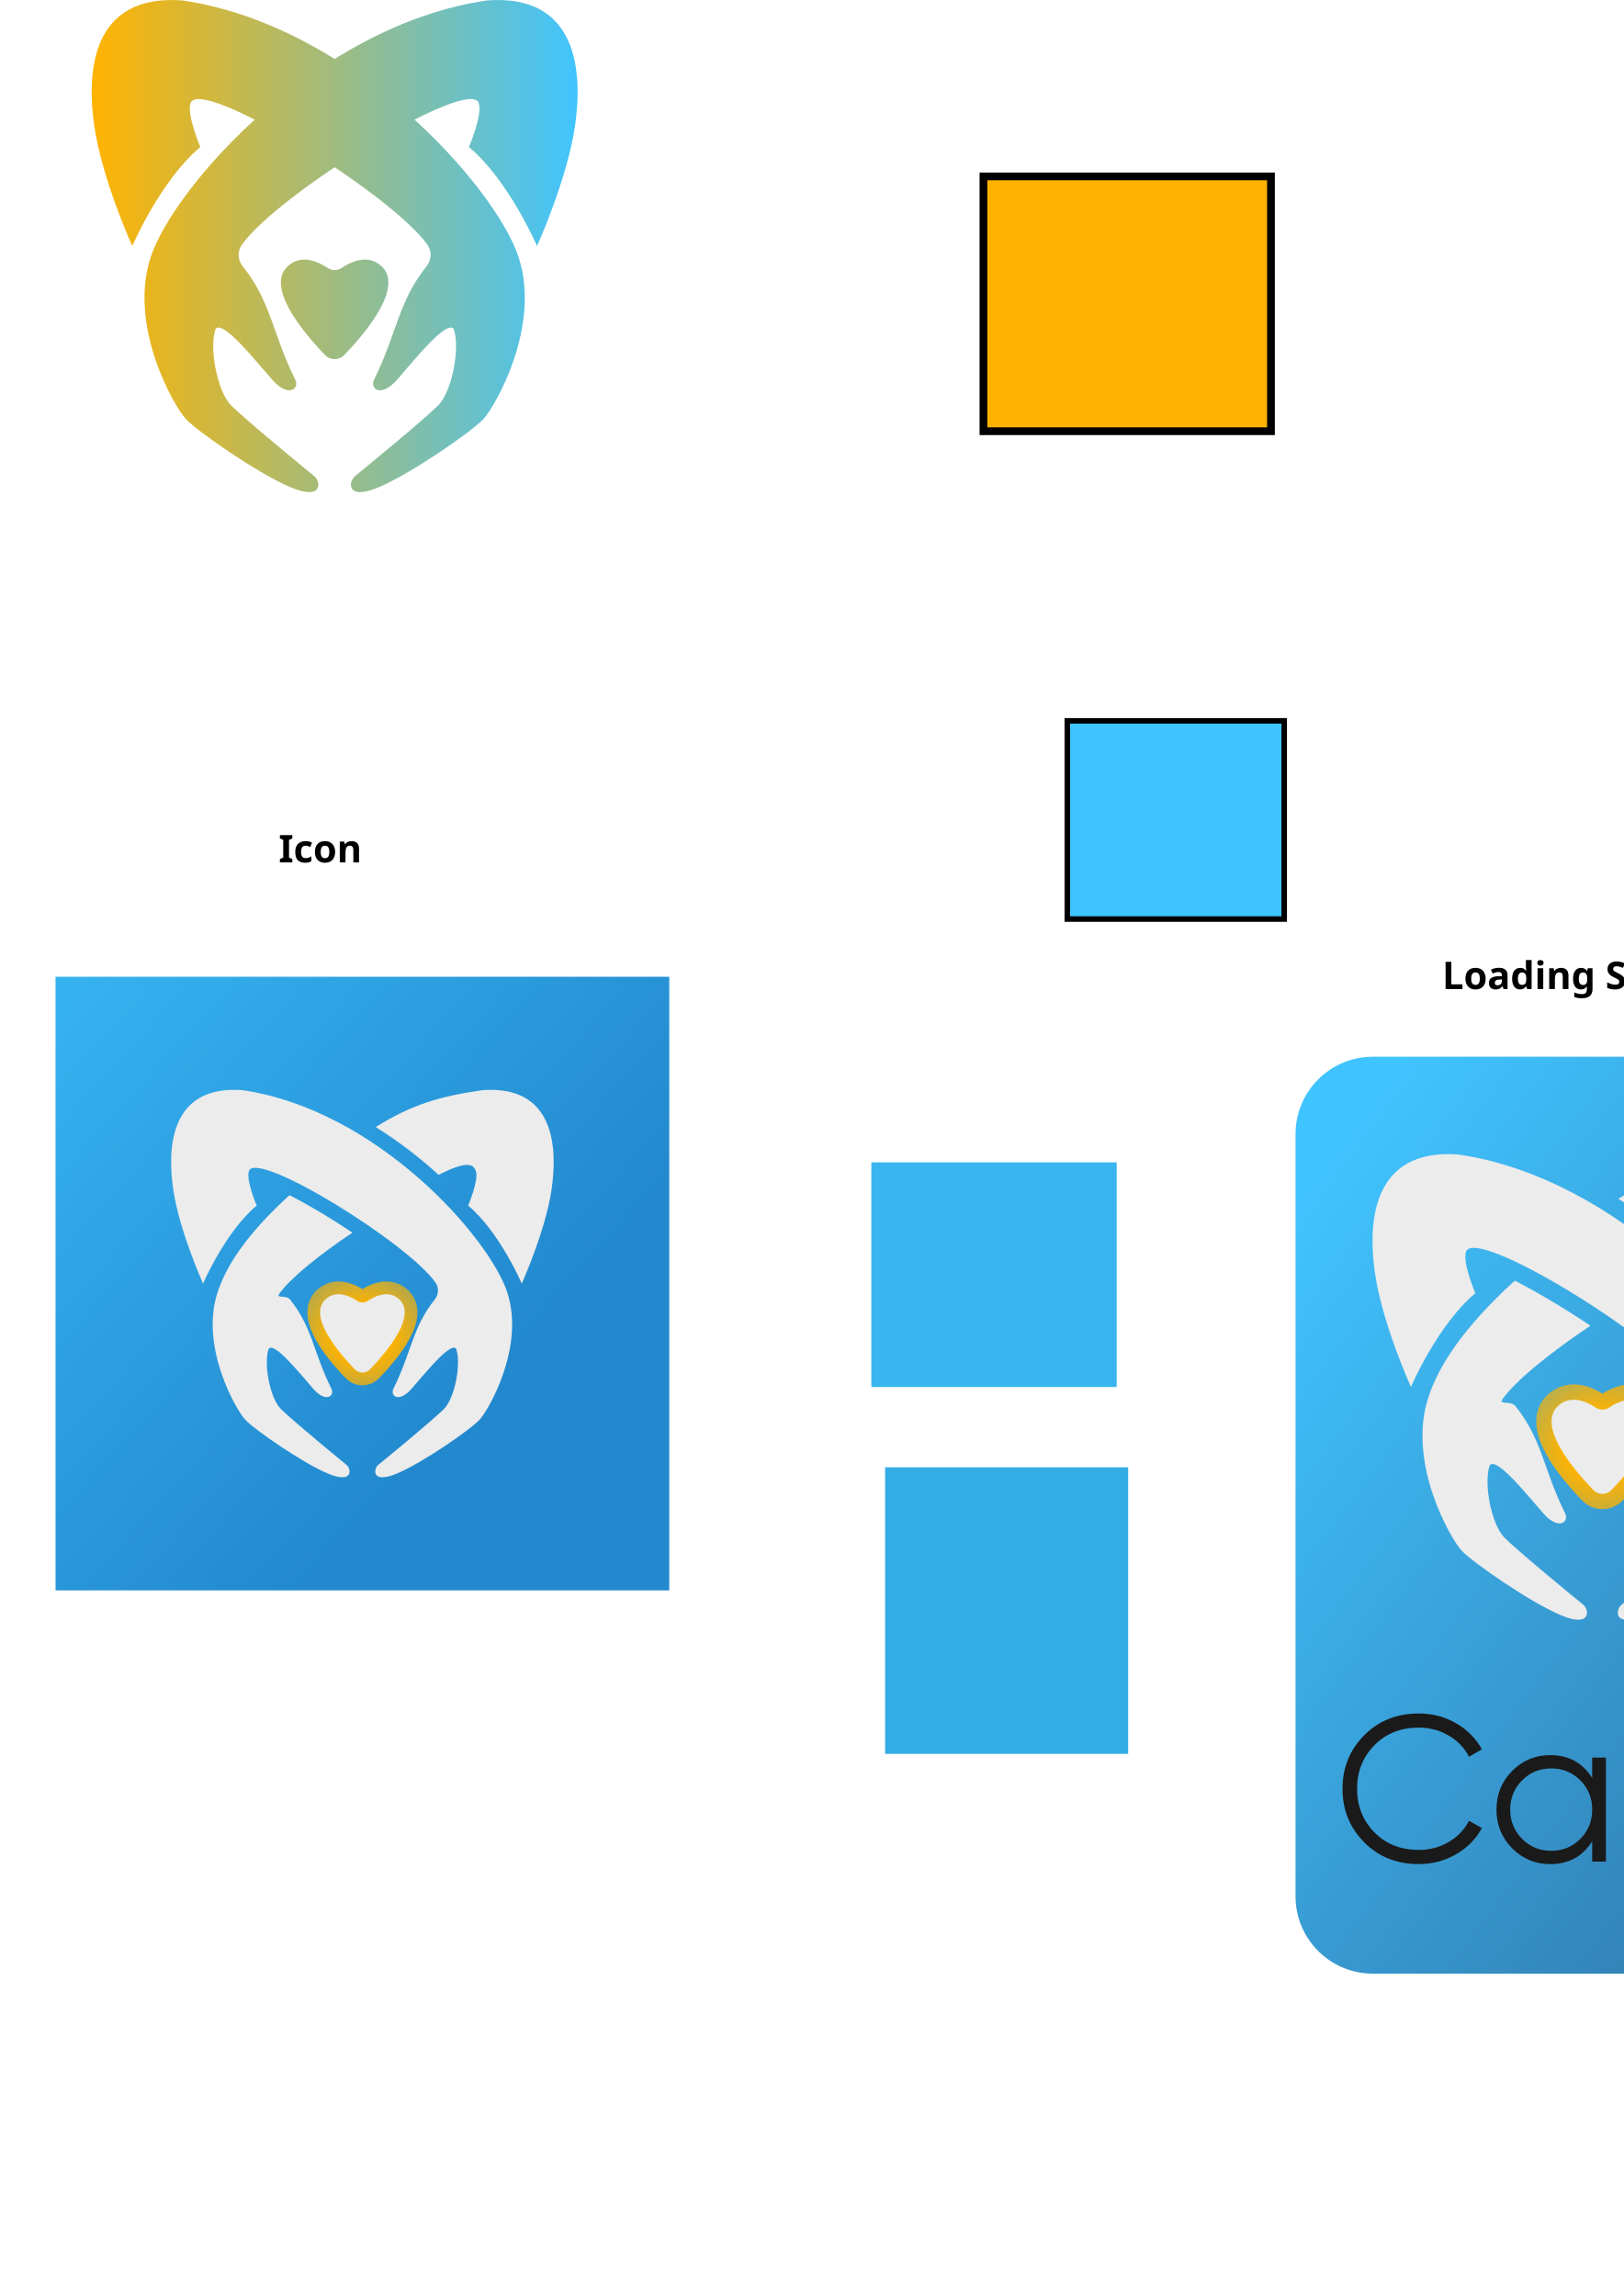
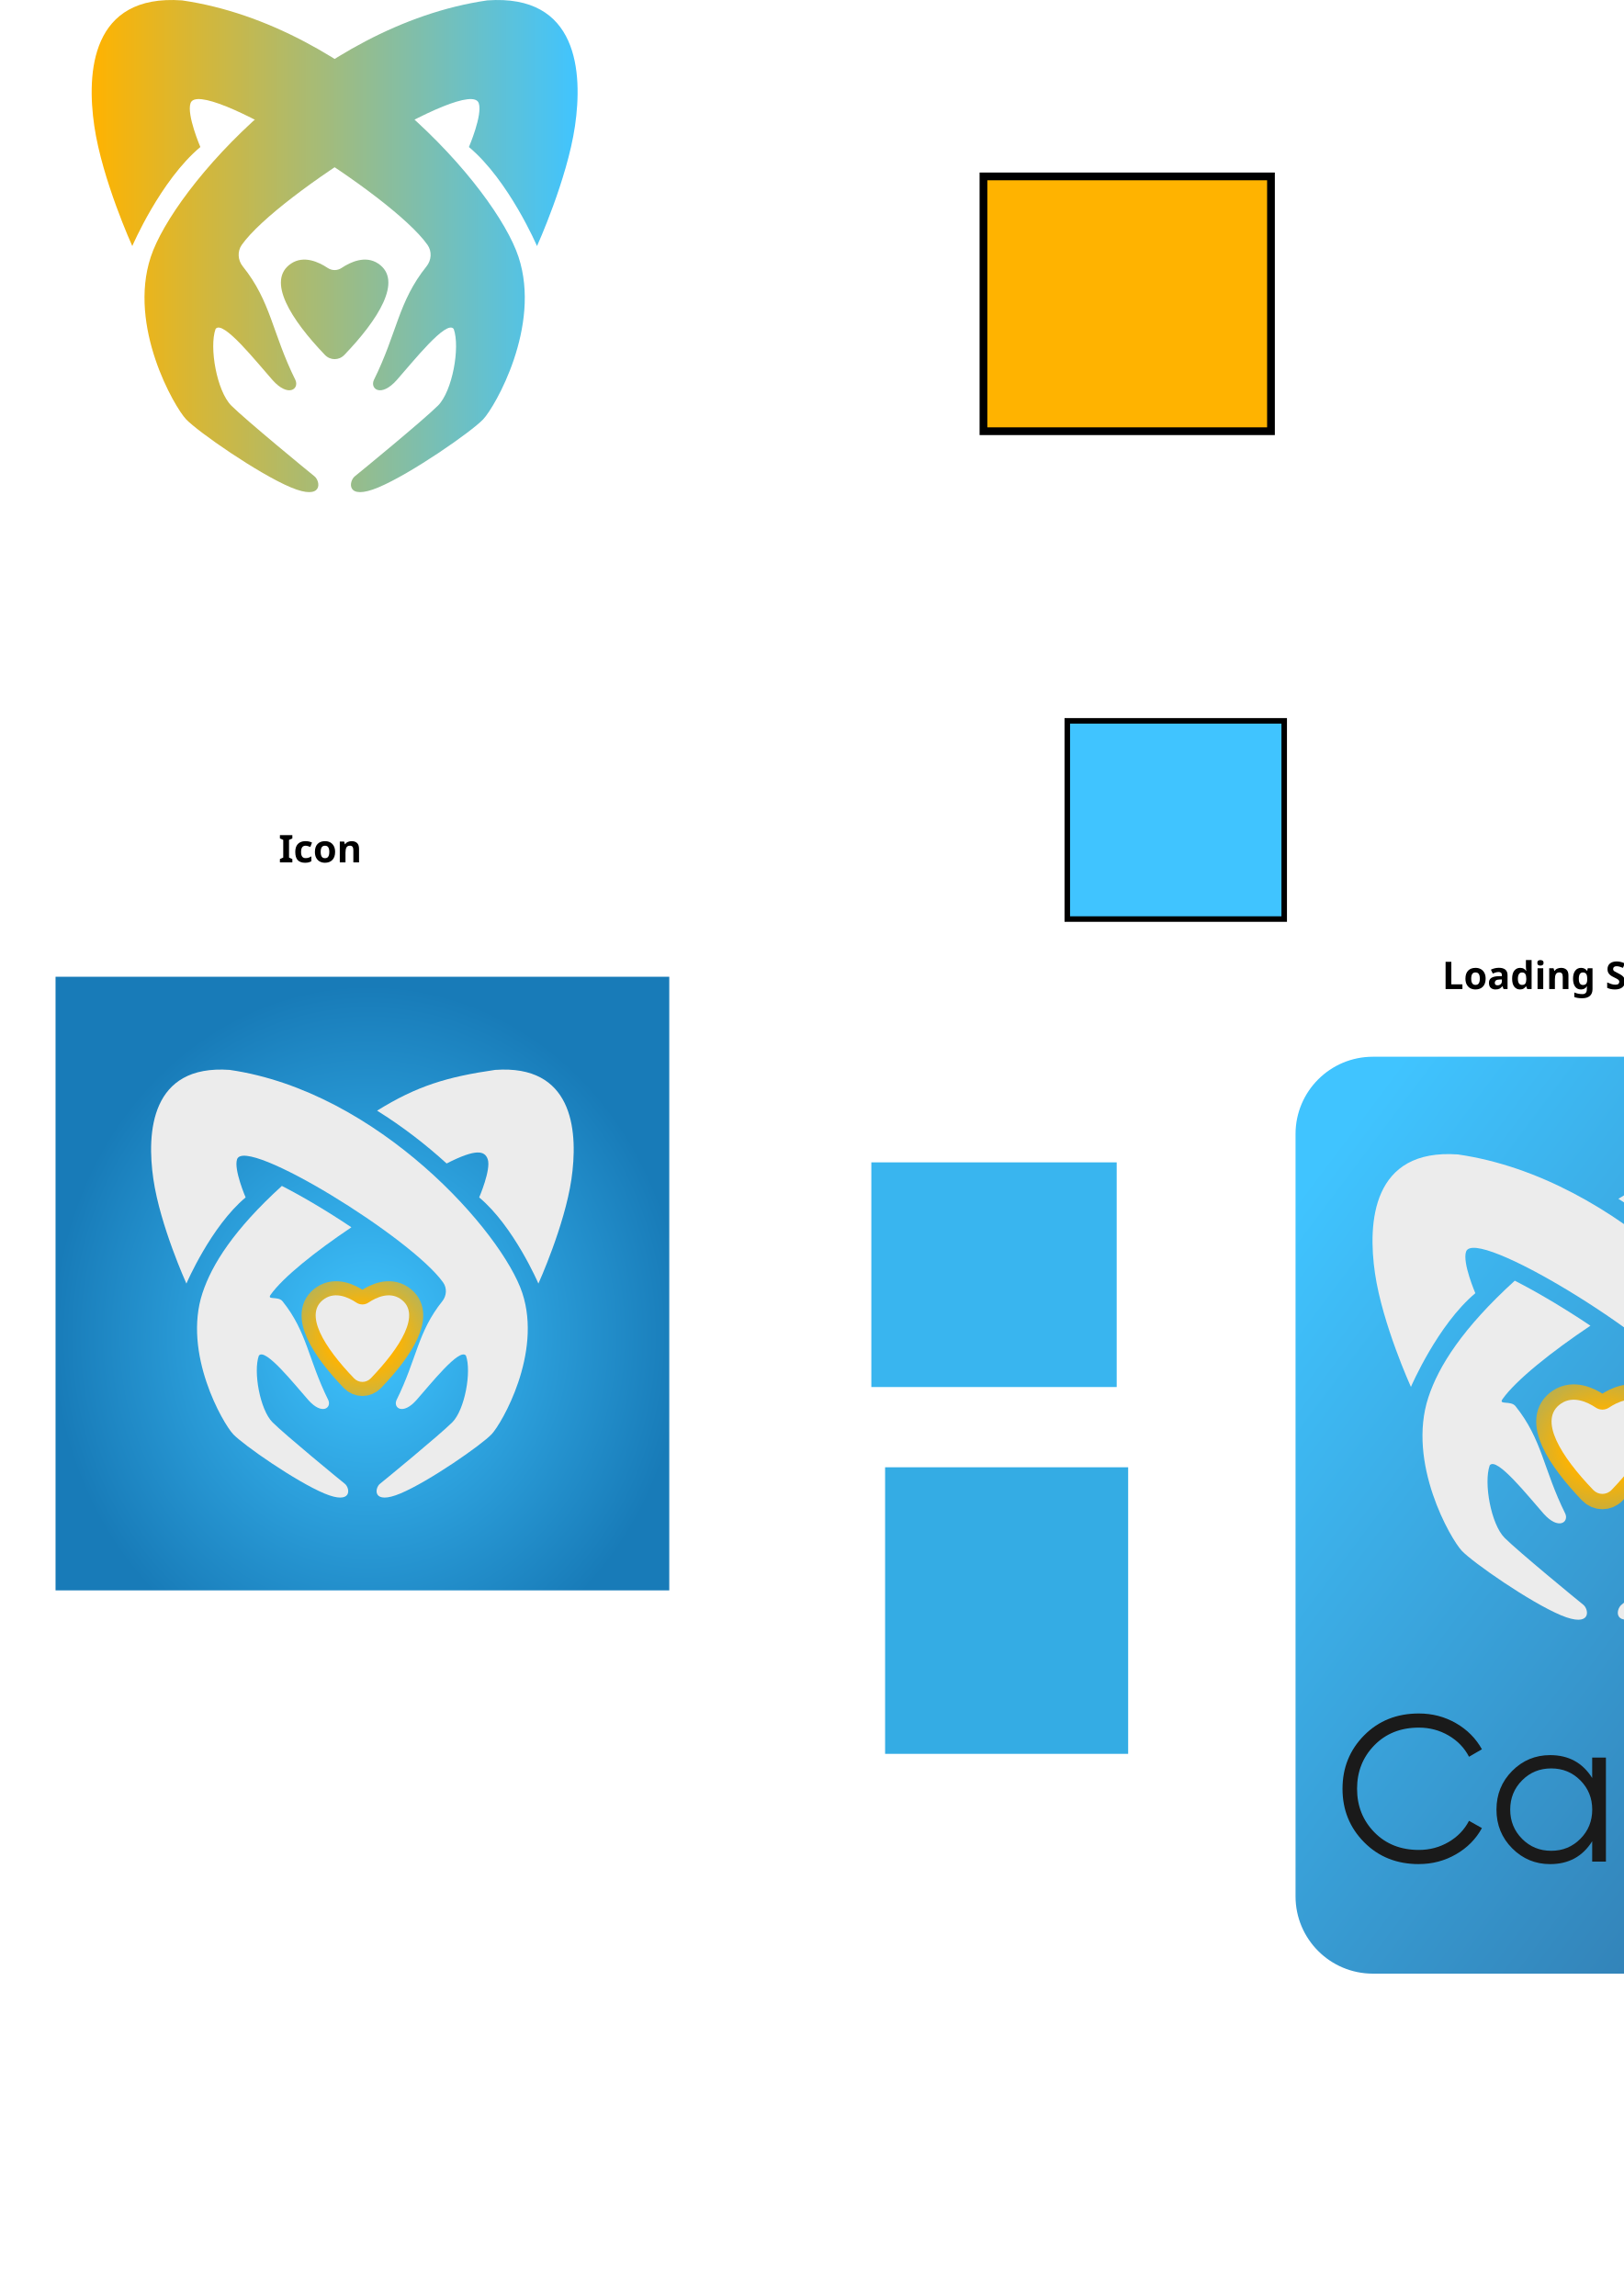
<svg xmlns="http://www.w3.org/2000/svg" xmlns:xlink="http://www.w3.org/1999/xlink" id="Layer_2" viewBox="0 0 793.701 1122.52" version="1.1" width="210mm" height="297mm">
  <defs id="defs191">
    <linearGradient id="linearGradient1052">
      <stop style="stop-color:#40c4ff;stop-opacity:1;" offset="0" id="stop1048" />
-       <stop style="stop-color:#2289ce;stop-opacity:1;" offset="1" id="stop1050" />
+       <stop style="stop-color:#187bb8;stop-opacity:1;" offset="1" id="stop1050" />
    </linearGradient>
    <linearGradient id="linearGradient16640">
      <stop style="stop-color:#ffb300;stop-opacity:1;" offset="0.216" id="stop16636" />
      <stop style="stop-color:#ffb300;stop-opacity:0;" offset="0.979" id="stop16638" />
    </linearGradient>
    <linearGradient id="linearGradient16404">
      <stop style="stop-color:#40c4ff;stop-opacity:1;" offset="0" id="stop16400" />
      <stop style="stop-color:#3075a9;stop-opacity:1;" offset="1" id="stop16402" />
    </linearGradient>
    <linearGradient id="linearGradient5547">
      <stop style="stop-color:#ffb300;stop-opacity:1;" offset="0" id="stop5543" />
      <stop style="stop-color:#40c4ff;stop-opacity:1;" offset="1" id="stop5545" />
    </linearGradient>
    <linearGradient id="linearGradient4080" x1="93.88" y1="1.3" x2="256.75" y2="199.64" gradientUnits="userSpaceOnUse">
      <stop offset="0" stop-color="#0fc" id="stop4076" style="stop-color:#ffff56;stop-opacity:1;" />
      <stop offset="1" stop-color="#00c0ff" id="stop4078" style="stop-color:#ff8bd9;stop-opacity:1;" />
    </linearGradient>
    <style id="style182">.cls-1{fill:url(#linear-gradient-2);}.cls-2{fill:url(#linear-gradient-3);}.cls-3{fill:#1a1a1a;}.cls-4{fill:url(#linear-gradient);}</style>
    <linearGradient id="linear-gradient" x1="93.88" y1="1.3" x2="256.75" y2="199.64" gradientUnits="userSpaceOnUse">
      <stop offset="0" stop-color="#0fc" id="stop184" />
      <stop offset="1" stop-color="#00c0ff" id="stop186" />
    </linearGradient>
    <linearGradient id="linear-gradient-2" x1="75.53" y1="16.36" x2="238.4" y2="214.7" xlink:href="#linearGradient4080" />
    <linearGradient id="linear-gradient-3" x1="66.94" y1="23.41" x2="229.81" y2="221.76" xlink:href="#linear-gradient" />
    <linearGradient xlink:href="#linearGradient5547" id="linearGradient9198" gradientUnits="userSpaceOnUse" x1="44.815" y1="120.302" x2="282.345" y2="120.302" />
    <linearGradient xlink:href="#linearGradient5547" id="linearGradient15193" gradientUnits="userSpaceOnUse" x1="44.815" y1="120.302" x2="282.345" y2="120.302" />
    <linearGradient xlink:href="#linearGradient5547" id="linearGradient15195" gradientUnits="userSpaceOnUse" x1="44.815" y1="120.302" x2="282.345" y2="120.302" />
    <linearGradient xlink:href="#linearGradient5547" id="linearGradient15197" gradientUnits="userSpaceOnUse" x1="44.815" y1="120.302" x2="282.345" y2="120.302" />
-     <linearGradient xlink:href="#linearGradient1052" id="linearGradient16406" x1="-68.774" y1="407.321" x2="233.744" y2="680.804" gradientUnits="userSpaceOnUse" />
    <radialGradient xlink:href="#linearGradient16640" id="radialGradient16644" cx="173.163" cy="654.283" fx="173.163" fy="654.283" r="34.863" gradientTransform="matrix(2.328526,0.1374337,-0.1257862,2.131184,-146.7466,-767.5478)" gradientUnits="userSpaceOnUse" />
    <clipPath clipPathUnits="userSpaceOnUse" id="clipPath22003">
      <path id="path22005" style="fill:#c5d7c1;fill-opacity:0.258;stroke-width:17;paint-order:stroke fill markers" d="m 182.577,525.443 41.26,34.482 -57.027,33.742 -39.471,-23.452 z" />
    </clipPath>
    <linearGradient xlink:href="#linearGradient16404" id="linearGradient22094" gradientUnits="userSpaceOnUse" x1="62.322" y1="492.759" x2="304.869" y2="764.966" gradientTransform="matrix(1,0,0,1.494251,606.1359,-196.9181)" />
    <radialGradient xlink:href="#linearGradient16640" id="radialGradient2612" gradientUnits="userSpaceOnUse" gradientTransform="matrix(2.328526,0.1374337,-0.1257862,2.131184,-146.7466,-767.5478)" cx="173.163" cy="654.283" fx="173.163" fy="654.283" r="34.863" />
+     <radialGradient xlink:href="#linearGradient1052" id="radialGradient1112" cx="179.982" cy="653.02" fx="179.982" fy="653.02" r="150" gradientUnits="userSpaceOnUse" gradientTransform="matrix(1.028313,0.00943769,-0.01047666,1.141517,1.745618,-94.11222)" />
  </defs>
-   <rect style="fill:url(#linearGradient16406);fill-opacity:1;stroke:none;stroke-width:3.78" id="rect15670" width="300" height="300" x="27.151" y="477.538" />
+   <rect style="fill:url(#radialGradient1112);fill-opacity:1;stroke:none;stroke-width:3.78" id="rect15670" width="300" height="300" x="27.151" y="477.538" />
  <g id="g9196" style="fill:url(#linearGradient9198);fill-opacity:1">
    <path class="cls-4" d="m 229.22,71.87 c 0,0 6.76,-15.7 4.8,-21.44 -4.58,-13.38 -98.11,44.16 -115.84,69.29 -2.24,3.18 -1.94,7.48 0.49,10.51 13.9,17.32 14.28,32.43 25.74,55.57 1.95,4.4 -3.52,8.64 -11.2,0 -7.68,-8.64 -24.32,-29.76 -27.84,-24.96 -3.2,8.96 0.64,30.4 7.68,37.44 7.04,7.04 38.16,32.6 40.64,34.56 3.04,2.4 4.48,12.16 -11.52,5.44 -16,-6.72 -45.44,-27.2 -51.2,-33.28 C 85.21,198.92 62.49,159.56 73.69,125.63 84.88,91.72 154.4,12.35 238.18,0.19 c 44.48,-3.2 46.72,35.2 42.88,61.45 -3.84,26.24 -18.56,58.66 -18.56,58.66 0,0 -13.76,-32.1 -33.28,-48.42 z" id="path203" style="fill:url(#linearGradient15193);fill-opacity:1" />
    <path class="cls-1" d="m 97.94,71.87 c 0,0 -6.76,-15.7 -4.8,-21.44 4.58,-13.38 98.11,44.16 115.84,69.29 2.24,3.18 1.94,7.48 -0.49,10.51 -13.9,17.32 -14.28,32.43 -25.74,55.57 -1.95,4.4 3.52,8.64 11.2,0 7.68,-8.64 24.32,-29.76 27.84,-24.96 3.2,8.96 -0.64,30.4 -7.68,37.44 -7.04,7.04 -38.16,32.6 -40.64,34.56 -3.04,2.4 -4.48,12.16 11.52,5.44 16,-6.72 45.44,-27.2 51.2,-33.28 5.76,-6.08 28.48,-45.44 17.28,-79.37 C 242.28,91.72 172.76,12.35 88.98,0.19 44.5,-3.01 42.26,35.39 46.1,61.64 c 3.84,26.24 18.56,58.66 18.56,58.66 0,0 13.76,-32.1 33.28,-48.42 z" id="path205" style="fill:url(#linearGradient15195);fill-opacity:1" />
    <path class="cls-2" d="m 184.86,128.85 c -6.27,-4.19 -13.61,-0.69 -17.83,2.12 -2.12,1.42 -4.78,1.42 -6.9,0 -4.22,-2.81 -11.56,-6.31 -17.83,-2.12 -12.31,8.23 0.06,27.52 16.53,44.67 2.64,2.75 6.86,2.75 9.5,0 16.47,-17.15 28.84,-36.44 16.53,-44.67 z" id="path207" style="fill:url(#linearGradient15197);fill-opacity:1" />
  </g>
  <rect style="fill:#ffb300;fill-opacity:1;stroke:#000000;stroke-width:3.78" id="rect12226" width="140.546" height="124.575" x="480.733" y="86.244" />
  <rect style="fill:#40c4ff;fill-opacity:1;stroke:#000000;stroke-width:2.698" id="rect13557" width="106.029" height="96.909" x="521.717" y="352.422" />
  <rect style="fill:#39b5ef;fill-opacity:1;stroke:none;stroke-width:4;stroke-dasharray:none;stroke-opacity:1" id="rect19709" width="119.933" height="109.845" x="425.929" y="568.279" />
  <rect style="fill:#34ace4;fill-opacity:1;stroke:none;stroke-width:4;stroke-dasharray:none;stroke-opacity:1" id="rect19901" width="118.812" height="140.108" x="432.655" y="717.355" />
-   <g id="g2600" transform="matrix(0.8321055,0,0,0.8321055,32.22534,110.4355)">
+   <g id="g2600" transform="matrix(0.9191619,0,0,0.9191619,17.06295,56.33527)">
    <path style="fill:#ececec;fill-opacity:1;stroke:none;stroke-width:0.946;stroke-opacity:1" d="m 131.337,569.503 c -25.513,23.248 -37.189,41.719 -42.224,56.977 -10.598,32.105 10.899,69.349 16.35,75.102 5.45,5.753 33.306,25.13 48.445,31.488 15.139,6.359 13.777,-2.876 10.9,-5.146 -2.347,-1.855 -31.792,-26.04 -38.453,-32.701 -6.661,-6.661 -10.295,-26.948 -7.268,-35.426 3.331,-4.542 19.077,15.442 26.344,23.617 7.267,8.175 12.443,4.163 10.598,0 -10.844,-21.895 -11.203,-36.192 -24.355,-52.58 -2.299,-2.867 -8.443,-0.427 -6.323,-3.436 6.523,-9.246 23.912,-23.113 42.959,-35.885 -12.495,-8.378 -25.62,-16.211 -36.973,-22.01 z" id="path1751" />
    <path style="fill:#ececec;fill-opacity:1;stroke:none;stroke-width:0.946;stroke-opacity:1" d="m 248.584,507.617 c -1.238,0.019 -2.515,0.075 -3.83,0.17 -25.372,3.682 -41.535,8.471 -62.775,21.687 13.565,8.44 26.006,18.101 36.973,28.094 15.847,-8.094 20.324,-6.75 21.867,-2.242 1.855,5.431 -4.541,20.285 -4.541,20.285 v 0.01 c 18.47,15.442 31.488,45.816 31.488,45.816 0,0 13.929,-30.677 17.562,-55.506 3.52,-24.062 1.64,-58.913 -36.744,-58.314 z" id="path15602" />
    <path class="cls-2" d="m 194.303,629.527 c -5.933,-3.965 -12.878,-0.653 -16.871,2.006 -2.006,1.344 -4.523,1.344 -6.529,0 -3.993,-2.659 -10.938,-5.971 -16.871,-2.006 -11.648,7.787 0.057,26.04 15.641,42.267 2.498,2.602 6.491,2.602 8.989,0 15.584,-16.227 27.289,-34.48 15.641,-42.267 z" id="path15606" style="fill:#ececec;fill-opacity:1;stroke:url(#radialGradient16644);stroke-width:15;stroke-dasharray:none;stroke-opacity:1;paint-order:stroke fill markers" />
    <path class="cls-1" d="m 112.058,575.612 c 0,0 -6.396,-14.855 -4.542,-20.287 4.334,-12.66 92.833,41.785 109.609,65.563 2.12,3.009 1.836,7.078 -0.464,9.945 -13.152,16.388 -13.512,30.686 -24.355,52.581 -1.845,4.163 3.331,8.175 10.598,0 7.267,-8.175 23.012,-28.159 26.342,-23.617 3.028,8.478 -0.606,28.765 -7.267,35.426 -6.661,6.661 -36.107,30.846 -38.454,32.701 -2.876,2.271 -4.239,11.506 10.9,5.147 15.139,-6.359 42.996,-25.737 48.446,-31.49 5.45,-5.753 26.948,-42.996 16.351,-75.101 -10.588,-32.086 -76.369,-107.187 -155.642,-118.692 -42.087,-3.028 -44.207,33.307 -40.573,58.145 3.633,24.829 17.562,55.505 17.562,55.505 0,0 13.02,-30.373 31.49,-45.815 z" id="path21836" style="fill:#ececec;fill-opacity:1;stroke:none;stroke-width:17;stroke-dasharray:none;stroke-opacity:1;paint-order:stroke fill markers" />
  </g>
  <rect style="fill:url(#linearGradient22094);fill-opacity:1;stroke:none;stroke-width:4.62" id="rect22078" width="300" height="448.275" x="633.287" y="516.644" rx="37.795" />
  <g id="g14827" transform="matrix(0.7766301,0,0,0.7766301,656.2418,618.6372)">
    <path class="cls-3" d="M 48.07,376.92 C 34.19,376.92 22.7,372.34 13.63,363.17 4.55,354 0.01,342.78 0.01,329.51 c 0,-13.27 4.54,-24.49 13.62,-33.66 9.08,-9.17 20.56,-13.75 34.44,-13.75 8.47,0 16.24,2.03 23.31,6.09 7.07,4.06 12.53,9.54 16.37,16.44 l -8.12,4.71 C 76.75,303.75 72.47,299.3 66.8,295.98 61.12,292.66 54.88,291 48.07,291 c -11.44,0 -20.78,3.71 -28.03,11.13 -7.25,7.42 -10.87,16.55 -10.87,27.37 0,10.82 3.62,19.95 10.87,27.37 7.25,7.42 16.59,11.13 28.03,11.13 6.81,0 13.05,-1.66 18.73,-4.98 5.67,-3.32 9.95,-7.77 12.83,-13.36 l 8.12,4.58 c -3.75,6.9 -9.19,12.4 -16.31,16.5 -7.12,4.11 -14.91,6.16 -23.38,6.16 z" id="path193" />
    <path class="cls-3" d="m 157.16,309.87 h 8.64 v 65.49 h -8.64 v -12.84 c -6.02,9.61 -14.84,14.41 -26.46,14.41 -9.34,0 -17.31,-3.32 -23.9,-9.95 -6.59,-6.63 -9.89,-14.75 -9.89,-24.36 0,-9.61 3.29,-17.72 9.89,-24.36 6.59,-6.63 14.56,-9.95 23.9,-9.95 11.61,0 20.43,4.8 26.46,14.41 v -12.84 z m -44.13,51.14 c 4.98,5.02 11.09,7.53 18.34,7.53 7.25,0 13.36,-2.51 18.34,-7.53 4.98,-5.02 7.47,-11.15 7.47,-18.4 0,-7.25 -2.49,-13.38 -7.47,-18.4 -4.98,-5.02 -11.09,-7.53 -18.34,-7.53 -7.25,0 -13.36,2.51 -18.34,7.53 -4.98,5.02 -7.47,11.16 -7.47,18.4 0,7.24 2.49,13.38 7.47,18.4 z" id="path195" />
    <path class="cls-3" d="m 192.79,320.74 c 4.01,-7.94 10.91,-11.92 20.69,-11.92 v 8.38 c -5.94,0 -10.87,1.75 -14.8,5.24 -3.93,3.49 -5.89,8.99 -5.89,16.5 v 36.41 h -8.64 v -65.49 h 8.64 v 10.87 z" id="path197" />
    <path class="cls-3" d="m 251.59,308.3 c 9.69,0 17.53,3.43 23.51,10.28 5.98,6.86 8.97,14.95 8.97,24.3 0,0.96 -0.09,2.31 -0.26,4.06 h -57.5 c 0.87,6.64 3.69,11.9 8.45,15.78 4.76,3.89 10.63,5.83 17.62,5.83 4.98,0 9.28,-1.02 12.9,-3.08 3.62,-2.05 6.35,-4.74 8.19,-8.06 l 7.6,4.45 c -2.88,4.63 -6.81,8.3 -11.79,11 -4.98,2.7 -10.65,4.06 -17.03,4.06 -10.3,0 -18.69,-3.23 -25.15,-9.69 -6.46,-6.46 -9.69,-14.67 -9.69,-24.62 0,-9.95 3.19,-17.94 9.56,-24.49 6.37,-6.55 14.58,-9.82 24.62,-9.82 z m 0,8.38 c -6.81,0 -12.51,2.03 -17.09,6.09 -4.58,4.06 -7.31,9.32 -8.18,15.78 h 48.85 c -0.87,-6.9 -3.54,-12.27 -7.99,-16.11 -4.45,-3.84 -9.65,-5.76 -15.59,-5.76 z" id="path199" />
    <path class="cls-3" d="m 306.47,320.74 c 4.01,-7.94 10.91,-11.92 20.69,-11.92 v 8.38 c -5.94,0 -10.87,1.75 -14.8,5.24 -3.93,3.49 -5.89,8.99 -5.89,16.5 v 36.41 h -8.64 v -65.49 h 8.64 v 10.87 z" id="path201" />
  </g>
  <text xml:space="preserve" style="font-weight:bold;font-size:18.667px;font-family:sans-serif;-inkscape-font-specification:'sans-serif, Bold';text-align:center;text-anchor:middle;fill:#000000;fill-opacity:1;stroke-width:17;paint-order:stroke fill markers" x="163.852" y="421.618" id="text1299">
    <tspan id="tspan1297" x="163.852" y="421.618">Icon</tspan>
  </text>
  <text xml:space="preserve" style="font-weight:bold;font-size:18.667px;font-family:sans-serif;-inkscape-font-specification:'sans-serif, Bold';text-align:center;text-anchor:middle;fill:#000000;fill-opacity:1;stroke-width:17;paint-order:stroke fill markers" x="783.291" y="483.562" id="text1665">
    <tspan id="tspan1663" x="783.291" y="483.562">Loading Screen</tspan>
  </text>
  <g id="g2610" transform="translate(609.1194,56.62615)">
    <path style="fill:#ececec;fill-opacity:1;stroke:none;stroke-width:0.946;stroke-opacity:1" d="m 131.337,569.503 c -25.513,23.248 -37.189,41.719 -42.224,56.977 -10.598,32.105 10.899,69.349 16.35,75.102 5.45,5.753 33.306,25.13 48.445,31.488 15.139,6.359 13.777,-2.876 10.9,-5.146 -2.347,-1.855 -31.792,-26.04 -38.453,-32.701 -6.661,-6.661 -10.295,-26.948 -7.268,-35.426 3.331,-4.542 19.077,15.442 26.344,23.617 7.267,8.175 12.443,4.163 10.598,0 -10.844,-21.895 -11.203,-36.192 -24.355,-52.58 -2.299,-2.867 -8.443,-0.427 -6.323,-3.436 6.523,-9.246 23.912,-23.113 42.959,-35.885 -12.495,-8.378 -25.62,-16.211 -36.973,-22.01 z" id="path2602" />
    <path style="fill:#ececec;fill-opacity:1;stroke:none;stroke-width:0.946;stroke-opacity:1" d="m 248.584,507.617 c -1.238,0.019 -2.515,0.075 -3.83,0.17 -25.372,3.682 -41.535,8.471 -62.775,21.687 13.565,8.44 26.006,18.101 36.973,28.094 15.847,-8.094 20.324,-6.75 21.867,-2.242 1.855,5.431 -4.541,20.285 -4.541,20.285 v 0.01 c 18.47,15.442 31.488,45.816 31.488,45.816 0,0 13.929,-30.677 17.562,-55.506 3.52,-24.062 1.64,-58.913 -36.744,-58.314 z" id="path2604" />
    <path class="cls-2" d="m 194.303,629.527 c -5.933,-3.965 -12.878,-0.653 -16.871,2.006 -2.006,1.344 -4.523,1.344 -6.529,0 -3.993,-2.659 -10.938,-5.971 -16.871,-2.006 -11.648,7.787 0.057,26.04 15.641,42.267 2.498,2.602 6.491,2.602 8.989,0 15.584,-16.227 27.289,-34.48 15.641,-42.267 z" id="path2606" style="fill:#ececec;fill-opacity:1;stroke:url(#radialGradient2612);stroke-width:15;stroke-dasharray:none;stroke-opacity:1;paint-order:stroke fill markers" />
    <path class="cls-1" d="m 112.058,575.612 c 0,0 -6.396,-14.855 -4.542,-20.287 4.334,-12.66 92.833,41.785 109.609,65.563 2.12,3.009 1.836,7.078 -0.464,9.945 -13.152,16.388 -13.512,30.686 -24.355,52.581 -1.845,4.163 3.331,8.175 10.598,0 7.267,-8.175 23.012,-28.159 26.342,-23.617 3.028,8.478 -0.606,28.765 -7.267,35.426 -6.661,6.661 -36.107,30.846 -38.454,32.701 -2.876,2.271 -4.239,11.506 10.9,5.147 15.139,-6.359 42.996,-25.737 48.446,-31.49 5.45,-5.753 26.948,-42.996 16.351,-75.101 -10.588,-32.086 -76.369,-107.187 -155.642,-118.692 -42.087,-3.028 -44.207,33.307 -40.573,58.145 3.633,24.829 17.562,55.505 17.562,55.505 0,0 13.02,-30.373 31.49,-45.815 z" id="path2608" style="fill:#ececec;fill-opacity:1;stroke:none;stroke-width:17;stroke-dasharray:none;stroke-opacity:1;paint-order:stroke fill markers" />
  </g>
</svg>
